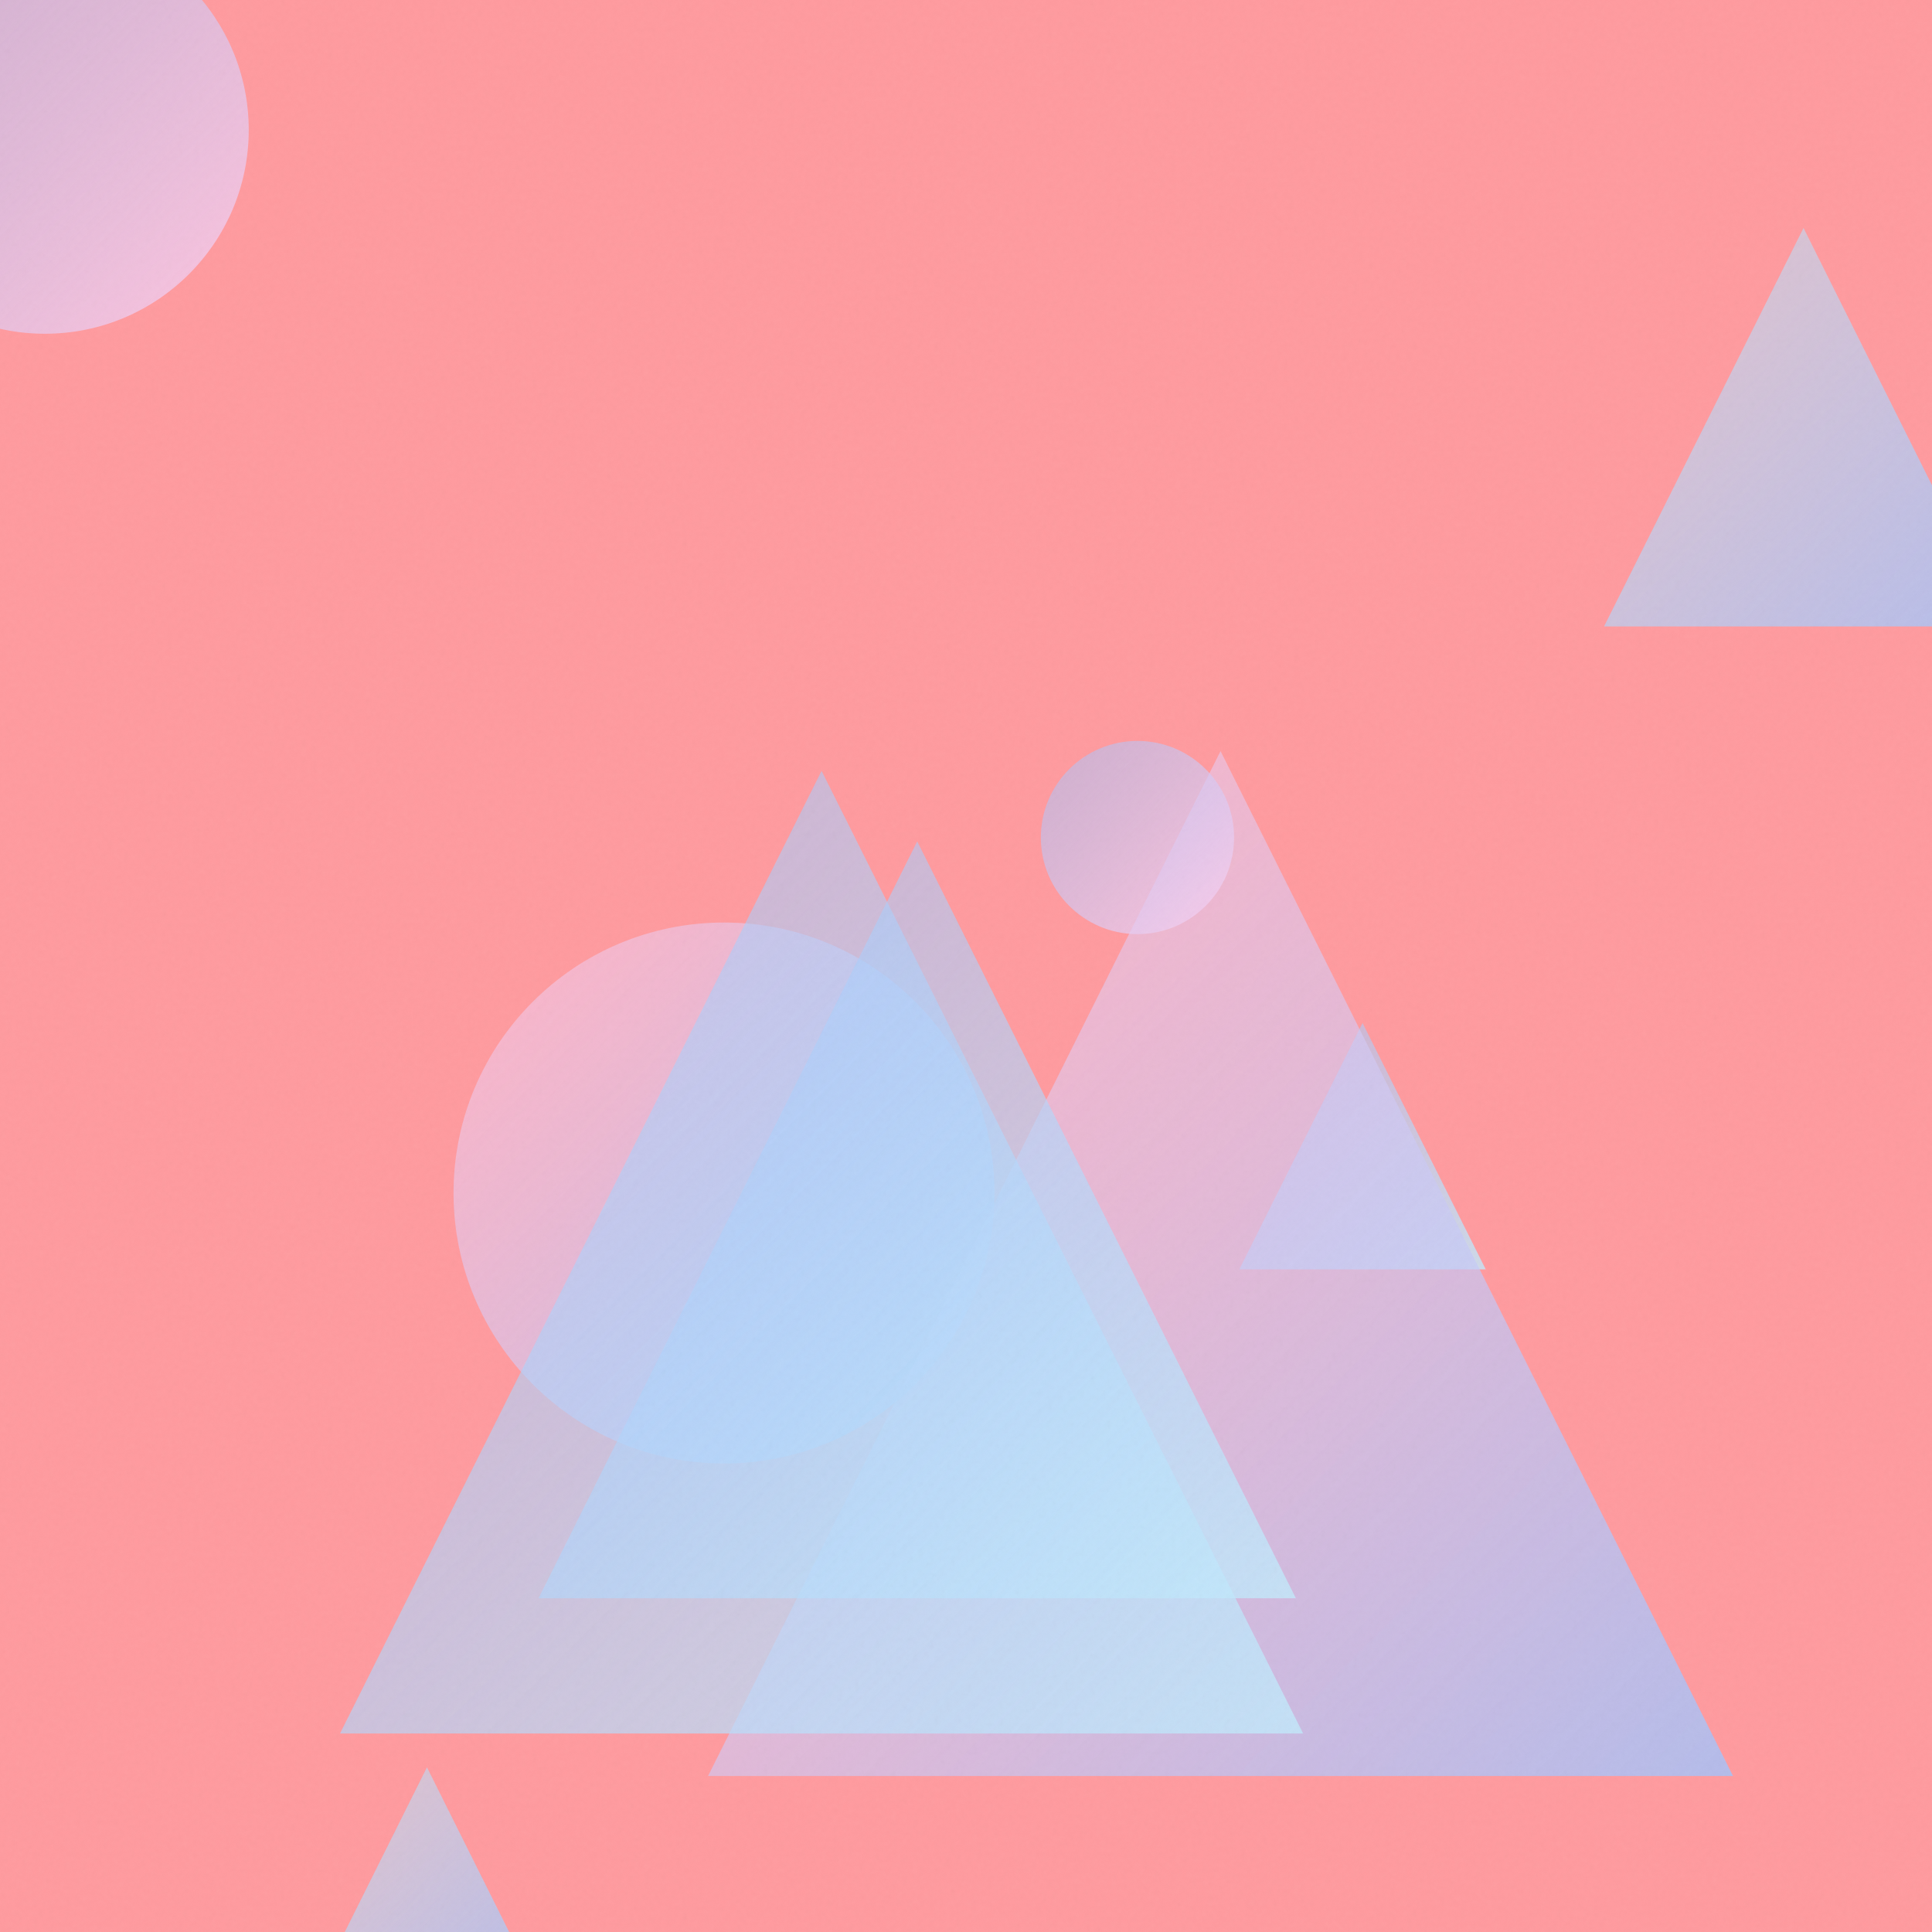
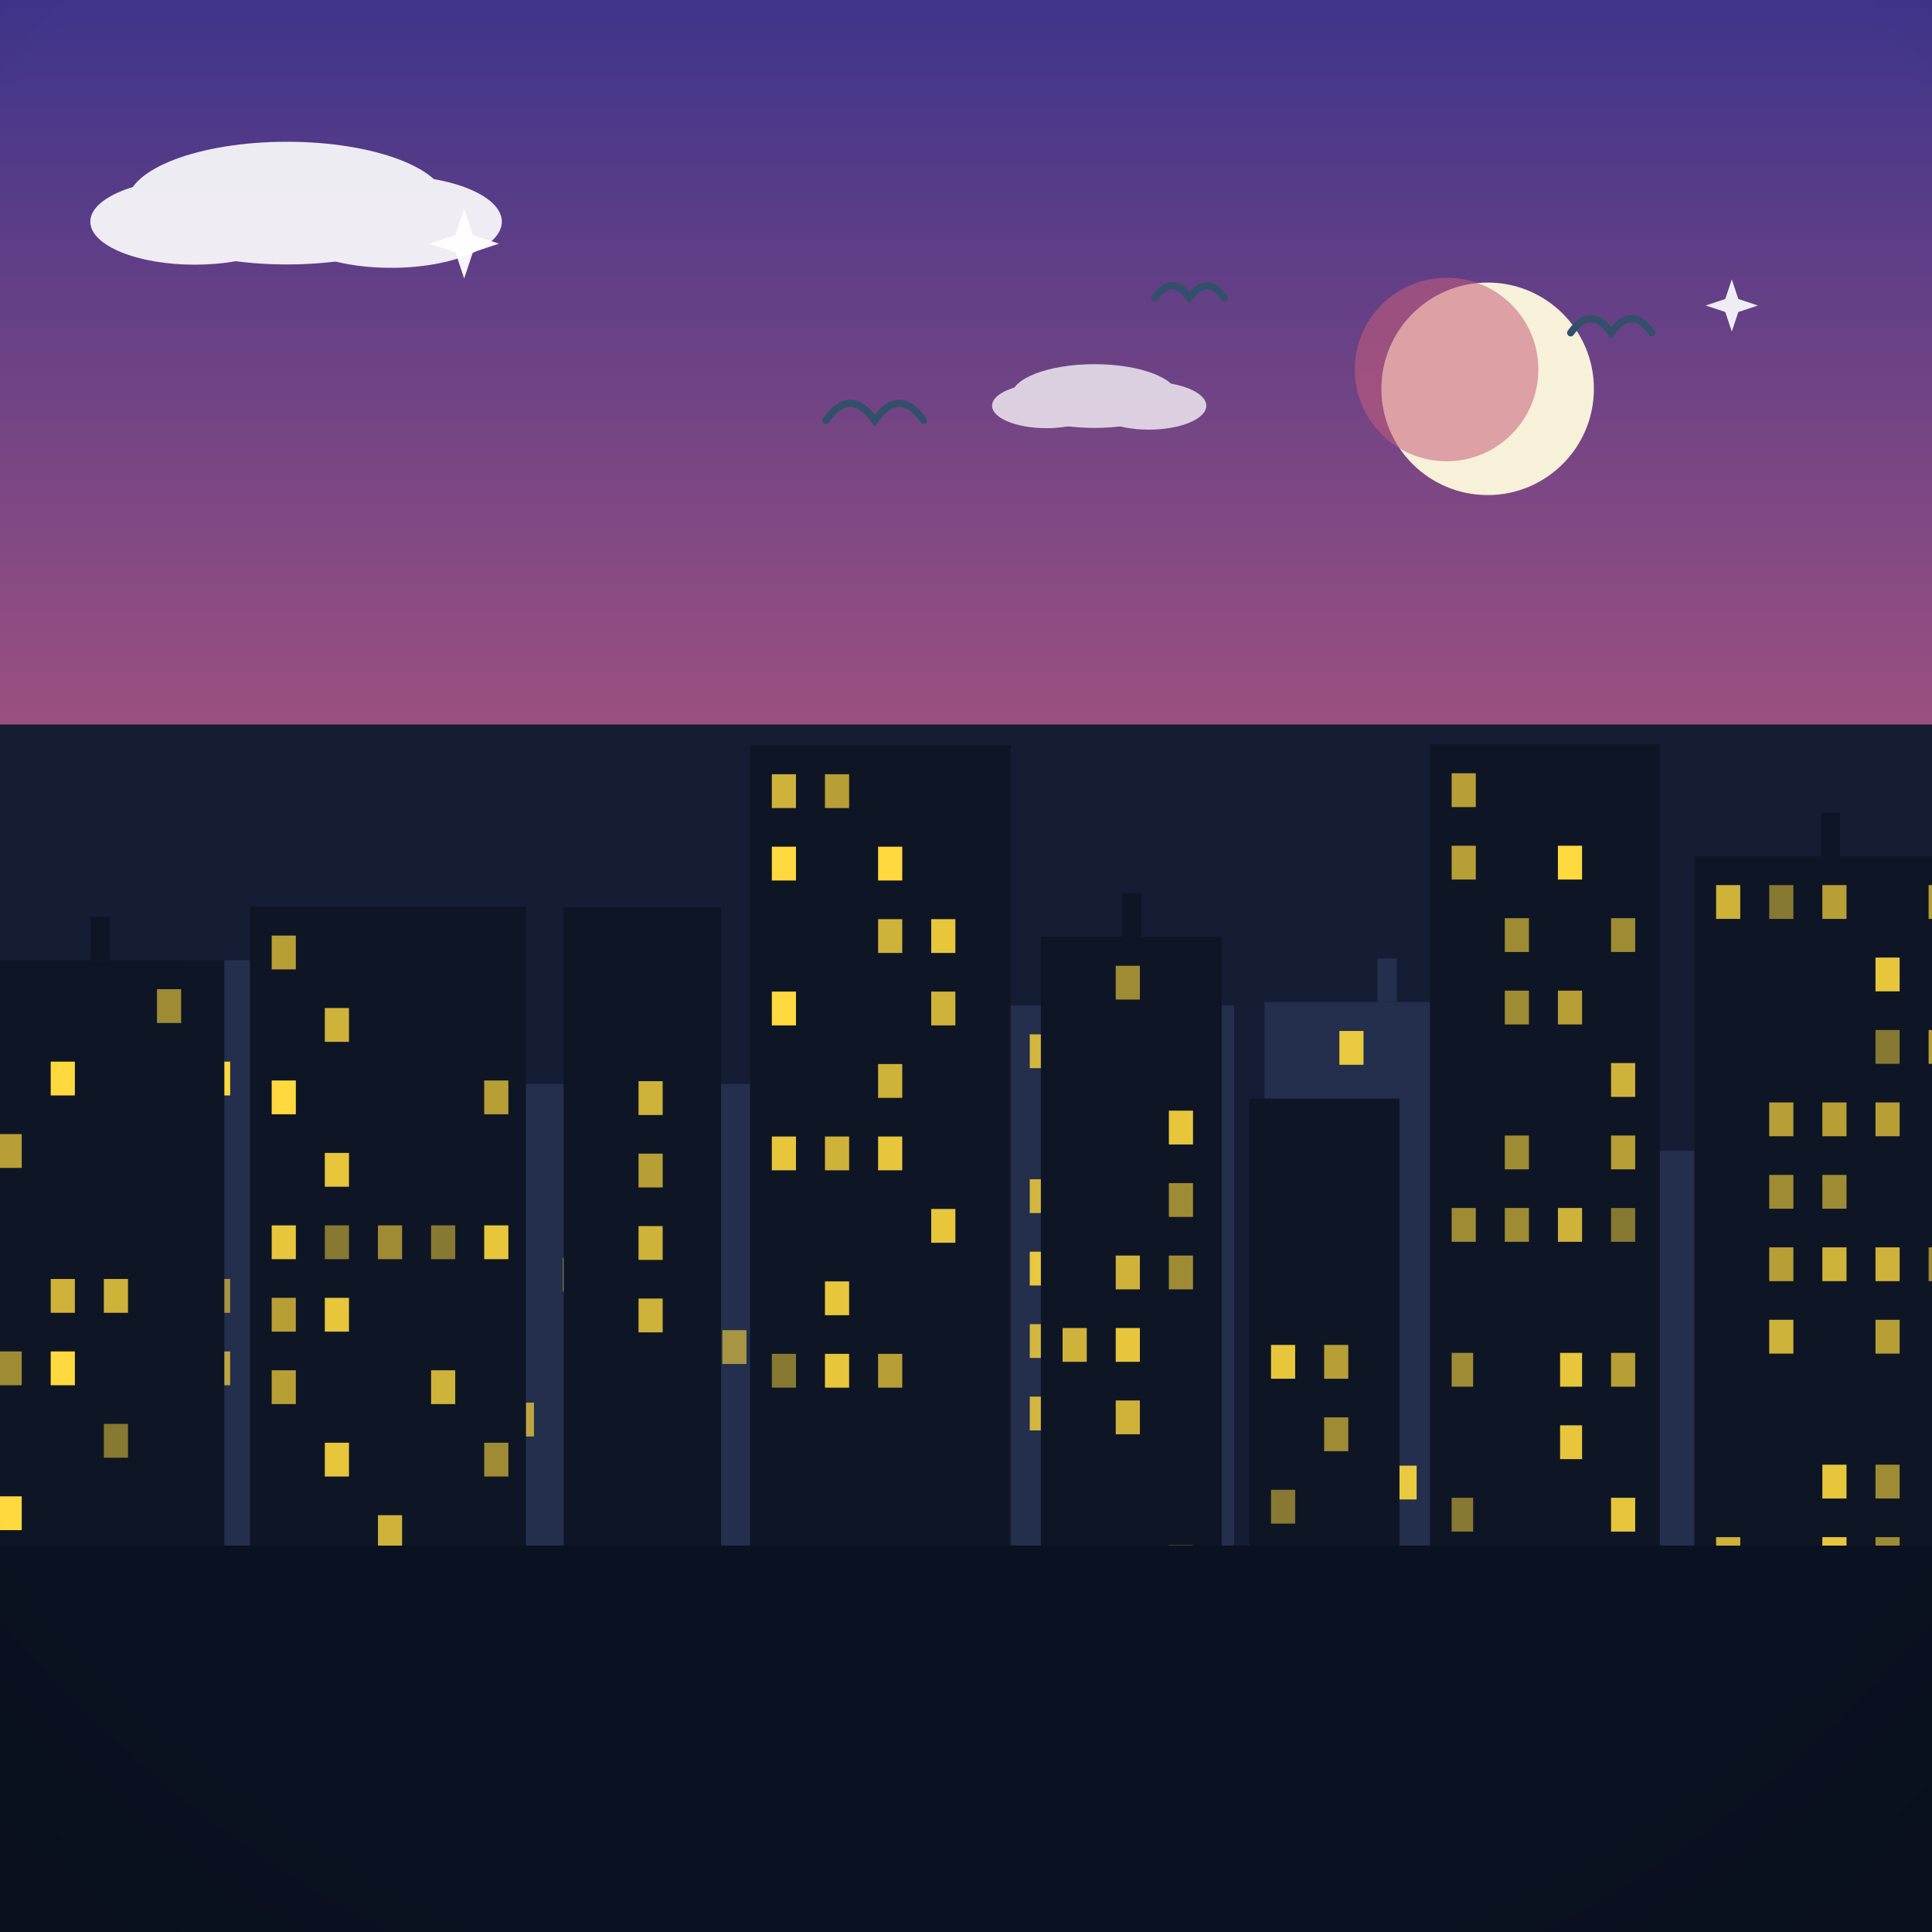
- <svg xmlns="http://www.w3.org/2000/svg" viewBox="0 0 400 400">
+ <svg xmlns="http://www.w3.org/2000/svg" viewBox="0 0 800 800">
  <defs>
-     <linearGradient id="g0" x1="93.8" y1="191.0" x2="205.9" y2="303.1" gradientUnits="userSpaceOnUse">
-       <stop offset="0" stop-color="#FECFEF" stop-opacity="0.5" />
-       <stop offset="1" stop-color="#A1C4FD" stop-opacity="0.8" />
-     </linearGradient>
-     <linearGradient id="g1" x1="332.1" y1="47.2" x2="414.6" y2="129.7" gradientUnits="userSpaceOnUse">
-       <stop offset="0" stop-color="#C2E9FB" stop-opacity="0.5" />
-       <stop offset="1" stop-color="#A1C4FD" stop-opacity="0.8" />
-     </linearGradient>
-     <linearGradient id="g2" x1="256.6" y1="211.8" x2="307.6" y2="262.8" gradientUnits="userSpaceOnUse">
-       <stop offset="0" stop-color="#A1C4FD" stop-opacity="0.5" />
-       <stop offset="1" stop-color="#C2E9FB" stop-opacity="0.8" />
-     </linearGradient>
-     <linearGradient id="g3" x1="-32.9" y1="-15.3" x2="51.5" y2="69.1" gradientUnits="userSpaceOnUse">
-       <stop offset="0" stop-color="#A1C4FD" stop-opacity="0.5" />
-       <stop offset="1" stop-color="#FECFEF" stop-opacity="0.8" />
-     </linearGradient>
-     <linearGradient id="g4" x1="63.8" y1="365.9" x2="113.0" y2="415.2" gradientUnits="userSpaceOnUse">
-       <stop offset="0" stop-color="#C2E9FB" stop-opacity="0.5" />
-       <stop offset="1" stop-color="#A1C4FD" stop-opacity="0.8" />
-     </linearGradient>
-     <linearGradient id="g5" x1="146.6" y1="155.5" x2="358.8" y2="367.7" gradientUnits="userSpaceOnUse">
-       <stop offset="0" stop-color="#FECFEF" stop-opacity="0.5" />
-       <stop offset="1" stop-color="#A1C4FD" stop-opacity="0.8" />
-     </linearGradient>
-     <linearGradient id="g6" x1="215.4" y1="153.4" x2="255.5" y2="193.4" gradientUnits="userSpaceOnUse">
-       <stop offset="0" stop-color="#A1C4FD" stop-opacity="0.5" />
-       <stop offset="1" stop-color="#FECFEF" stop-opacity="0.8" />
-     </linearGradient>
-     <linearGradient id="g7" x1="70.4" y1="159.6" x2="269.8" y2="358.9" gradientUnits="userSpaceOnUse">
-       <stop offset="0" stop-color="#A1C4FD" stop-opacity="0.5" />
-       <stop offset="1" stop-color="#C2E9FB" stop-opacity="0.8" />
-     </linearGradient>
-     <linearGradient id="g8" x1="111.5" y1="174.2" x2="268.3" y2="330.9" gradientUnits="userSpaceOnUse">
-       <stop offset="0" stop-color="#A1C4FD" stop-opacity="0.5" />
-       <stop offset="1" stop-color="#C2E9FB" stop-opacity="0.8" />
-     </linearGradient>
-     <filter id="n">
-       <feTurbulence type="fractalNoise" baseFrequency="0.9" numOctaves="2" stitchTiles="stitch" />
-       <feColorMatrix type="saturate" values="0" />
-     </filter>
+     <linearGradient id="sky" x1="0" y1="0" x2="0" y2="1">
+       <stop offset="0" stop-color="#3d348b" />
+       <stop offset="0.55" stop-color="#c65d7b" />
+       <stop offset="1" stop-color="#f6a860" />
+     </linearGradient>
+     <radialGradient id="sunG" cx="0.38" cy="0.35" r="0.9">
+       <stop offset="0" stop-color="#fff3b0" />
+       <stop offset="1" stop-color="#ffb703" />
+     </radialGradient>
+     <linearGradient id="ground" x1="0" y1="0" x2="0" y2="1">
+       <stop offset="0" stop-color="#69b06f" />
+       <stop offset="1" stop-color="#3c7a44" />
+     </linearGradient>
+     <linearGradient id="sea" x1="0" y1="0" x2="0" y2="1">
+       <stop offset="0" stop-color="#3d9bc4" />
+       <stop offset="1" stop-color="#1668a0" />
+     </linearGradient>
+     <linearGradient id="shade" x1="0" y1="0" x2="0" y2="1">
+       <stop offset="0" stop-color="#ffffff" stop-opacity="0.20" />
+       <stop offset="0.5" stop-color="#ffffff" stop-opacity="0" />
+       <stop offset="1" stop-color="#000000" stop-opacity="0.16" />
+     </linearGradient>
+     <radialGradient id="vig" cx="0.5" cy="0.42" r="0.85">
+       <stop offset="0.72" stop-color="#000000" stop-opacity="0" />
+       <stop offset="1" stop-color="#000000" stop-opacity="0.20" />
+     </radialGradient>
  </defs>
-   <rect width="400" height="400" fill="#FF9A9E" />
-   <circle cx="149.9" cy="247.0" r="56.0" fill="url(#g0)" />
-   <path d="M 373.4 47.2 L 414.6 129.7 L 332.1 129.7 Z" fill="url(#g1)" />
-   <path d="M 282.1 211.8 L 307.6 262.8 L 256.6 262.8 Z" fill="url(#g2)" />
-   <circle cx="9.3" cy="26.9" r="42.2" fill="url(#g3)" />
-   <path d="M 88.4 365.9 L 113.0 415.2 L 63.8 415.2 Z" fill="url(#g4)" />
-   <path d="M 252.7 155.5 L 358.8 367.7 L 146.6 367.7 Z" fill="url(#g5)" />
-   <circle cx="235.5" cy="173.4" r="20.0" fill="url(#g6)" />
-   <path d="M 170.1 159.6 L 269.8 358.9 L 70.4 358.9 Z" fill="url(#g7)" />
-   <path d="M 189.9 174.2 L 268.3 330.9 L 111.5 330.9 Z" fill="url(#g8)" />
-   <rect width="400" height="400" filter="url(#n)" opacity="0.05" />
+   <rect width="800" height="800" fill="url(#sky)" />
+   <circle cx="616" cy="161" r="44" fill="#f6f1d8" />
+   <circle cx="599" cy="153" r="38" fill="#c65d7b" opacity="0.55" />
+   <g fill="#ffffff" opacity="0.9">
+     <ellipse cx="118.8" cy="84.1" rx="66.1" ry="25.4" />
+     <ellipse cx="80.6" cy="91.8" rx="43.2" ry="17.8" />
+     <ellipse cx="162" cy="91.8" rx="45.8" ry="19.1" />
+   </g>
+   <g fill="#ffffff" opacity="0.75">
+     <ellipse cx="453.2" cy="164" rx="34.4" ry="13.2" />
+     <ellipse cx="433.3" cy="168" rx="22.5" ry="9.3" />
+     <ellipse cx="475.7" cy="168" rx="23.8" ry="9.9" />
+   </g>
+   <path d="M0 684 L0 551.7 Q 200 481.7 400 592.4 Q 600 522.4 800 578.8 L800 684 Z" fill="#478551" />
+   <path d="M0 730 L0 594.6 Q 200 540.6 400 613.4 Q 600 559.4 800 588.6 L800 730 Z" fill="#5da464" />
+   <rect y="640" width="800" height="160" fill="url(#ground)" />
+   <path d="M 342 174.1 Q 352.1 159.9 362.2 174.1 Q 372.4 159.9 382.5 174.1" fill="none" stroke="#33506b" stroke-width="3" stroke-linecap="round" />
+   <path d="M 650.4 137.8 Q 658.8 126 667.2 137.8 Q 675.6 126 684 137.8" fill="none" stroke="#33506b" stroke-width="3" stroke-linecap="round" />
+   <path d="M 478.2 123.3 Q 485.4 113.3 492.6 123.3 Q 499.7 113.3 506.9 123.3" fill="none" stroke="#33506b" stroke-width="3" stroke-linecap="round" />
+   <g transform="translate(400 0) scale(1 1) translate(-400 0)">
+     <rect y="300" width="800" height="500" fill="#141d33" />
+     <rect x="-10" y="481.9" width="81.6" height="158.1" fill="#232f4d" />
+     <rect x="-1" y="493.9" width="10" height="14" fill="#ffd93d" opacity="0.9" />
+     <rect x="-1" y="523.9" width="10" height="14" fill="#ffd93d" opacity="0.9" />
+     <rect x="-1" y="553.9" width="10" height="14" fill="#ffd93d" opacity="0.9" />
+     <rect x="-1" y="583.9" width="10" height="14" fill="#ffd93d" opacity="0.5" />
+     <rect x="21" y="493.9" width="10" height="14" fill="#ffd93d" opacity="0.9" />
+     <rect x="21" y="553.9" width="10" height="14" fill="#ffd93d" opacity="0.8" />
+     <rect x="43" y="493.9" width="10" height="14" fill="#ffd93d" opacity="0.7" />
+     <rect x="43" y="553.9" width="10" height="14" fill="#ffd93d" opacity="0.6" />
+     <rect x="76.3" y="397.6" width="115.6" height="242.4" fill="#232f4d" />
+     <rect x="85.3" y="439.6" width="10" height="14" fill="#ffd93d" opacity="1" />
+     <rect x="85.3" y="529.6" width="10" height="14" fill="#ffd93d" opacity="0.6" />
+     <rect x="85.3" y="559.6" width="10" height="14" fill="#ffd93d" opacity="0.7" />
+     <rect x="107.3" y="469.6" width="10" height="14" fill="#ffd93d" opacity="0.9" />
+     <rect x="107.3" y="559.6" width="10" height="14" fill="#ffd93d" opacity="0.6" />
+     <rect x="107.3" y="589.6" width="10" height="14" fill="#ffd93d" opacity="0.9" />
+     <rect x="129.3" y="469.6" width="10" height="14" fill="#ffd93d" opacity="0.6" />
+     <rect x="129.3" y="529.6" width="10" height="14" fill="#ffd93d" opacity="0.8" />
+     <rect x="129.3" y="619.6" width="10" height="14" fill="#ffd93d" opacity="1" />
+     <rect x="151.3" y="409.6" width="10" height="14" fill="#ffd93d" opacity="0.7" />
+     <rect x="151.3" y="469.6" width="10" height="14" fill="#ffd93d" opacity="0.6" />
+     <rect x="151.3" y="499.6" width="10" height="14" fill="#ffd93d" opacity="0.9" />
+     <rect x="151.3" y="529.6" width="10" height="14" fill="#ffd93d" opacity="0.8" />
+     <rect x="173.3" y="439.6" width="10" height="14" fill="#ffd93d" opacity="0.9" />
+     <rect x="173.3" y="559.6" width="10" height="14" fill="#ffd93d" opacity="0.9" />
+     <rect x="202.1" y="448.8" width="114.8" height="191.2" fill="#232f4d" />
+     <rect x="211.1" y="580.8" width="10" height="14" fill="#ffd93d" opacity="0.7" />
+     <rect x="233.1" y="520.8" width="10" height="14" fill="#ffd93d" opacity="0.6" />
+     <rect x="255.1" y="520.8" width="10" height="14" fill="#ffd93d" opacity="0.6" />
+     <rect x="255.1" y="550.8" width="10" height="14" fill="#ffd93d" opacity="0.6" />
+     <rect x="277.1" y="460.8" width="10" height="14" fill="#ffd93d" opacity="0.6" />
+     <rect x="277.1" y="610.8" width="10" height="14" fill="#ffd93d" opacity="0.9" />
+     <rect x="299.1" y="550.8" width="10" height="14" fill="#ffd93d" opacity="0.6" />
+     <rect x="323.4" y="398.5" width="88.3" height="241.5" fill="#232f4d" />
+     <rect x="332.4" y="470.5" width="10" height="14" fill="#ffd93d" opacity="0.7" />
+     <rect x="332.4" y="530.5" width="10" height="14" fill="#ffd93d" opacity="0.9" />
+     <rect x="332.4" y="620.5" width="10" height="14" fill="#ffd93d" opacity="0.9" />
+     <rect x="354.4" y="440.5" width="10" height="14" fill="#ffd93d" opacity="0.8" />
+     <rect x="354.4" y="530.5" width="10" height="14" fill="#ffd93d" opacity="0.8" />
+     <rect x="354.4" y="560.5" width="10" height="14" fill="#ffd93d" opacity="0.7" />
+     <rect x="376.4" y="410.5" width="10" height="14" fill="#ffd93d" opacity="0.8" />
+     <rect x="376.4" y="440.5" width="10" height="14" fill="#ffd93d" opacity="0.9" />
+     <rect x="376.4" y="470.5" width="10" height="14" fill="#ffd93d" opacity="0.7" />
+     <rect x="376.4" y="500.5" width="10" height="14" fill="#ffd93d" opacity="0.7" />
+     <rect x="376.4" y="590.5" width="10" height="14" fill="#ffd93d" opacity="0.7" />
+     <rect x="376.4" y="620.5" width="10" height="14" fill="#ffd93d" opacity="0.5" />
+     <rect x="398.4" y="410.5" width="10" height="14" fill="#ffd93d" opacity="0.6" />
+     <rect x="398.4" y="440.5" width="10" height="14" fill="#ffd93d" opacity="0.8" />
+     <rect x="398.4" y="500.5" width="10" height="14" fill="#ffd93d" opacity="0.5" />
+     <rect x="398.4" y="620.5" width="10" height="14" fill="#ffd93d" opacity="0.6" />
+     <rect x="417.4" y="416.3" width="93.6" height="223.7" fill="#232f4d" />
+     <rect x="426.4" y="428.3" width="10" height="14" fill="#ffd93d" opacity="0.8" />
+     <rect x="426.4" y="488.3" width="10" height="14" fill="#ffd93d" opacity="0.8" />
+     <rect x="426.4" y="518.3" width="10" height="14" fill="#ffd93d" opacity="0.9" />
+     <rect x="426.4" y="548.3" width="10" height="14" fill="#ffd93d" opacity="0.8" />
+     <rect x="426.4" y="578.3" width="10" height="14" fill="#ffd93d" opacity="0.8" />
+     <rect x="448.4" y="518.3" width="10" height="14" fill="#ffd93d" opacity="0.5" />
+     <rect x="470.4" y="548.3" width="10" height="14" fill="#ffd93d" opacity="0.7" />
+     <rect x="470.4" y="578.3" width="10" height="14" fill="#ffd93d" opacity="0.7" />
+     <rect x="470.4" y="608.3" width="10" height="14" fill="#ffd93d" opacity="0.9" />
+     <rect x="492.4" y="488.3" width="10" height="14" fill="#ffd93d" opacity="0.6" />
+     <rect x="492.4" y="518.3" width="10" height="14" fill="#ffd93d" opacity="0.8" />
+     <rect x="492.4" y="608.3" width="10" height="14" fill="#ffd93d" opacity="0.6" />
+     <rect x="523.6" y="414.9" width="101.5" height="225.1" fill="#232f4d" />
+     <rect x="570.4" y="396.9" width="8" height="18" fill="#232f4d" />
+     <rect x="532.6" y="456.9" width="10" height="14" fill="#ffd93d" opacity="0.7" />
+     <rect x="532.6" y="576.9" width="10" height="14" fill="#ffd93d" opacity="0.8" />
+     <rect x="532.6" y="606.9" width="10" height="14" fill="#ffd93d" opacity="0.7" />
+     <rect x="554.6" y="426.9" width="10" height="14" fill="#ffd93d" opacity="0.9" />
+     <rect x="554.6" y="606.9" width="10" height="14" fill="#ffd93d" opacity="0.6" />
+     <rect x="576.6" y="606.9" width="10" height="14" fill="#ffd93d" opacity="0.9" />
+     <rect x="598.6" y="486.9" width="10" height="14" fill="#ffd93d" opacity="0.5" />
+     <rect x="598.6" y="516.9" width="10" height="14" fill="#ffd93d" opacity="0.9" />
+     <rect x="598.6" y="606.9" width="10" height="14" fill="#ffd93d" opacity="0.6" />
+     <rect x="637.6" y="476.5" width="64.2" height="163.5" fill="#232f4d" />
+     <rect x="646.6" y="488.5" width="10" height="14" fill="#ffd93d" opacity="0.9" />
+     <rect x="646.6" y="518.5" width="10" height="14" fill="#ffd93d" opacity="0.9" />
+     <rect x="646.6" y="578.5" width="10" height="14" fill="#ffd93d" opacity="0.9" />
+     <rect x="668.6" y="518.5" width="10" height="14" fill="#ffd93d" opacity="0.9" />
+     <rect x="668.6" y="548.5" width="10" height="14" fill="#ffd93d" opacity="0.8" />
+     <rect x="668.6" y="578.5" width="10" height="14" fill="#ffd93d" opacity="0.5" />
+     <rect x="709.1" y="413.1" width="103.3" height="226.9" fill="#232f4d" />
+     <rect x="718.1" y="455.1" width="10" height="14" fill="#ffd93d" opacity="0.6" />
+     <rect x="718.1" y="515.1" width="10" height="14" fill="#ffd93d" opacity="0.9" />
+     <rect x="718.1" y="545.1" width="10" height="14" fill="#ffd93d" opacity="0.7" />
+     <rect x="718.1" y="575.1" width="10" height="14" fill="#ffd93d" opacity="0.9" />
+     <rect x="740.1" y="425.1" width="10" height="14" fill="#ffd93d" opacity="0.5" />
+     <rect x="740.1" y="455.1" width="10" height="14" fill="#ffd93d" opacity="1" />
+     <rect x="740.1" y="485.1" width="10" height="14" fill="#ffd93d" opacity="1" />
+     <rect x="740.1" y="515.1" width="10" height="14" fill="#ffd93d" opacity="0.6" />
+     <rect x="740.1" y="545.1" width="10" height="14" fill="#ffd93d" opacity="1" />
+     <rect x="762.1" y="425.1" width="10" height="14" fill="#ffd93d" opacity="1" />
+     <rect x="762.1" y="455.1" width="10" height="14" fill="#ffd93d" opacity="0.6" />
+     <rect x="762.1" y="515.1" width="10" height="14" fill="#ffd93d" opacity="0.6" />
+     <rect x="784.1" y="545.1" width="10" height="14" fill="#ffd93d" opacity="0.8" />
+     <rect x="-10" y="397.6" width="102.9" height="270.4" fill="#0e1626" />
+     <rect x="37.5" y="379.6" width="8" height="18" fill="#0e1626" />
+     <rect x="-1" y="469.6" width="10" height="14" fill="#ffd93d" opacity="0.7" />
+     <rect x="-1" y="559.6" width="10" height="14" fill="#ffd93d" opacity="0.6" />
+     <rect x="-1" y="619.6" width="10" height="14" fill="#ffd93d" opacity="1" />
+     <rect x="-1" y="649.6" width="10" height="14" fill="#ffd93d" opacity="0.5" />
+     <rect x="21" y="439.6" width="10" height="14" fill="#ffd93d" opacity="1" />
+     <rect x="21" y="529.6" width="10" height="14" fill="#ffd93d" opacity="0.8" />
+     <rect x="21" y="559.6" width="10" height="14" fill="#ffd93d" opacity="1" />
+     <rect x="21" y="649.6" width="10" height="14" fill="#ffd93d" opacity="0.9" />
+     <rect x="43" y="529.6" width="10" height="14" fill="#ffd93d" opacity="0.8" />
+     <rect x="43" y="589.6" width="10" height="14" fill="#ffd93d" opacity="0.5" />
+     <rect x="65" y="409.6" width="10" height="14" fill="#ffd93d" opacity="0.6" />
+     <rect x="103.5" y="375.4" width="114.3" height="292.6" fill="#0e1626" />
+     <rect x="112.5" y="387.4" width="10" height="14" fill="#ffd93d" opacity="0.7" />
+     <rect x="112.5" y="447.4" width="10" height="14" fill="#ffd93d" opacity="1" />
+     <rect x="112.5" y="507.4" width="10" height="14" fill="#ffd93d" opacity="0.9" />
+     <rect x="112.5" y="537.4" width="10" height="14" fill="#ffd93d" opacity="0.7" />
+     <rect x="112.5" y="567.4" width="10" height="14" fill="#ffd93d" opacity="0.7" />
+     <rect x="134.5" y="417.4" width="10" height="14" fill="#ffd93d" opacity="0.8" />
+     <rect x="134.5" y="477.4" width="10" height="14" fill="#ffd93d" opacity="0.9" />
+     <rect x="134.5" y="507.4" width="10" height="14" fill="#ffd93d" opacity="0.5" />
+     <rect x="134.5" y="537.4" width="10" height="14" fill="#ffd93d" opacity="0.9" />
+     <rect x="134.5" y="597.4" width="10" height="14" fill="#ffd93d" opacity="0.9" />
+     <rect x="156.5" y="507.4" width="10" height="14" fill="#ffd93d" opacity="0.6" />
+     <rect x="156.5" y="627.4" width="10" height="14" fill="#ffd93d" opacity="0.8" />
+     <rect x="178.5" y="507.4" width="10" height="14" fill="#ffd93d" opacity="0.5" />
+     <rect x="178.5" y="567.4" width="10" height="14" fill="#ffd93d" opacity="0.8" />
+     <rect x="200.5" y="447.4" width="10" height="14" fill="#ffd93d" opacity="0.7" />
+     <rect x="200.5" y="507.4" width="10" height="14" fill="#ffd93d" opacity="0.9" />
+     <rect x="200.5" y="597.4" width="10" height="14" fill="#ffd93d" opacity="0.6" />
+     <rect x="233.4" y="375.7" width="65.2" height="292.3" fill="#0e1626" />
+     <rect x="264.4" y="447.7" width="10" height="14" fill="#ffd93d" opacity="0.8" />
+     <rect x="264.4" y="477.7" width="10" height="14" fill="#ffd93d" opacity="0.7" />
+     <rect x="264.4" y="507.7" width="10" height="14" fill="#ffd93d" opacity="0.8" />
+     <rect x="264.4" y="537.7" width="10" height="14" fill="#ffd93d" opacity="0.8" />
+     <rect x="310.6" y="308.6" width="107.9" height="359.4" fill="#0e1626" />
+     <rect x="319.6" y="320.6" width="10" height="14" fill="#ffd93d" opacity="0.8" />
+     <rect x="319.6" y="350.6" width="10" height="14" fill="#ffd93d" opacity="1" />
+     <rect x="319.6" y="410.6" width="10" height="14" fill="#ffd93d" opacity="1" />
+     <rect x="319.6" y="470.6" width="10" height="14" fill="#ffd93d" opacity="0.9" />
+     <rect x="319.6" y="560.6" width="10" height="14" fill="#ffd93d" opacity="0.5" />
+     <rect x="341.6" y="320.6" width="10" height="14" fill="#ffd93d" opacity="0.7" />
+     <rect x="341.6" y="470.6" width="10" height="14" fill="#ffd93d" opacity="0.8" />
+     <rect x="341.6" y="530.6" width="10" height="14" fill="#ffd93d" opacity="0.9" />
+     <rect x="341.6" y="560.6" width="10" height="14" fill="#ffd93d" opacity="0.9" />
+     <rect x="363.6" y="350.6" width="10" height="14" fill="#ffd93d" opacity="1" />
+     <rect x="363.6" y="380.6" width="10" height="14" fill="#ffd93d" opacity="0.8" />
+     <rect x="363.6" y="440.6" width="10" height="14" fill="#ffd93d" opacity="0.8" />
+     <rect x="363.6" y="470.6" width="10" height="14" fill="#ffd93d" opacity="0.9" />
+     <rect x="363.6" y="560.6" width="10" height="14" fill="#ffd93d" opacity="0.7" />
+     <rect x="385.6" y="380.6" width="10" height="14" fill="#ffd93d" opacity="0.9" />
+     <rect x="385.6" y="410.6" width="10" height="14" fill="#ffd93d" opacity="0.8" />
+     <rect x="385.6" y="500.6" width="10" height="14" fill="#ffd93d" opacity="0.9" />
+     <rect x="431" y="387.9" width="74.9" height="280.1" fill="#0e1626" />
+     <rect x="464.5" y="369.9" width="8" height="18" fill="#0e1626" />
+     <rect x="440" y="549.9" width="10" height="14" fill="#ffd93d" opacity="0.8" />
+     <rect x="462" y="399.9" width="10" height="14" fill="#ffd93d" opacity="0.6" />
+     <rect x="462" y="519.9" width="10" height="14" fill="#ffd93d" opacity="0.8" />
+     <rect x="462" y="549.9" width="10" height="14" fill="#ffd93d" opacity="0.9" />
+     <rect x="462" y="579.9" width="10" height="14" fill="#ffd93d" opacity="0.8" />
+     <rect x="484" y="459.9" width="10" height="14" fill="#ffd93d" opacity="0.9" />
+     <rect x="484" y="489.9" width="10" height="14" fill="#ffd93d" opacity="0.6" />
+     <rect x="484" y="519.9" width="10" height="14" fill="#ffd93d" opacity="0.6" />
+     <rect x="484" y="639.9" width="10" height="14" fill="#ffd93d" opacity="0.7" />
+     <rect x="517.3" y="454.9" width="62.2" height="213.1" fill="#0e1626" />
+     <rect x="526.3" y="556.9" width="10" height="14" fill="#ffd93d" opacity="0.9" />
+     <rect x="526.3" y="616.9" width="10" height="14" fill="#ffd93d" opacity="0.5" />
+     <rect x="526.3" y="646.9" width="10" height="14" fill="#ffd93d" opacity="0.7" />
+     <rect x="548.3" y="556.9" width="10" height="14" fill="#ffd93d" opacity="0.7" />
+     <rect x="548.3" y="586.9" width="10" height="14" fill="#ffd93d" opacity="0.6" />
+     <rect x="548.3" y="646.9" width="10" height="14" fill="#ffd93d" opacity="0.7" />
+     <rect x="592.1" y="308.2" width="95.2" height="359.8" fill="#0e1626" />
+     <rect x="601.1" y="320.2" width="10" height="14" fill="#ffd93d" opacity="0.7" />
+     <rect x="601.1" y="350.2" width="10" height="14" fill="#ffd93d" opacity="0.7" />
+     <rect x="601.1" y="500.2" width="10" height="14" fill="#ffd93d" opacity="0.6" />
+     <rect x="601.1" y="560.2" width="10" height="14" fill="#ffd93d" opacity="0.6" />
+     <rect x="601.1" y="620.2" width="10" height="14" fill="#ffd93d" opacity="0.5" />
+     <rect x="623.1" y="380.2" width="10" height="14" fill="#ffd93d" opacity="0.6" />
+     <rect x="623.1" y="410.2" width="10" height="14" fill="#ffd93d" opacity="0.6" />
+     <rect x="623.1" y="470.2" width="10" height="14" fill="#ffd93d" opacity="0.6" />
+     <rect x="623.1" y="500.2" width="10" height="14" fill="#ffd93d" opacity="0.6" />
+     <rect x="623.1" y="560.2" width="10" height="14" fill="#ffd93d" opacity="0.7" />
+     <rect x="623.1" y="590.2" width="10" height="14" fill="#ffd93d" opacity="0.7" />
+     <rect x="623.1" y="620.2" width="10" height="14" fill="#ffd93d" opacity="0.8" />
+     <rect x="645.1" y="350.2" width="10" height="14" fill="#ffd93d" opacity="1" />
+     <rect x="645.1" y="410.2" width="10" height="14" fill="#ffd93d" opacity="0.7" />
+     <rect x="645.1" y="500.2" width="10" height="14" fill="#ffd93d" opacity="0.8" />
+     <rect x="645.1" y="560.2" width="10" height="14" fill="#ffd93d" opacity="0.9" />
+     <rect x="645.1" y="590.2" width="10" height="14" fill="#ffd93d" opacity="0.9" />
+     <rect x="667.1" y="380.2" width="10" height="14" fill="#ffd93d" opacity="0.6" />
+     <rect x="667.1" y="440.2" width="10" height="14" fill="#ffd93d" opacity="0.8" />
+     <rect x="667.1" y="470.2" width="10" height="14" fill="#ffd93d" opacity="0.7" />
+     <rect x="667.1" y="500.2" width="10" height="14" fill="#ffd93d" opacity="0.5" />
+     <rect x="667.1" y="560.2" width="10" height="14" fill="#ffd93d" opacity="0.7" />
+     <rect x="667.1" y="620.2" width="10" height="14" fill="#ffd93d" opacity="0.9" />
+     <rect x="701.6" y="354.5" width="112.8" height="313.5" fill="#0e1626" />
+     <rect x="754" y="336.5" width="8" height="18" fill="#0e1626" />
+     <rect x="710.6" y="366.5" width="10" height="14" fill="#ffd93d" opacity="0.8" />
+     <rect x="710.6" y="636.5" width="10" height="14" fill="#ffd93d" opacity="0.8" />
+     <rect x="732.6" y="366.5" width="10" height="14" fill="#ffd93d" opacity="0.5" />
+     <rect x="732.6" y="456.5" width="10" height="14" fill="#ffd93d" opacity="0.7" />
+     <rect x="732.6" y="486.5" width="10" height="14" fill="#ffd93d" opacity="0.6" />
+     <rect x="732.6" y="516.5" width="10" height="14" fill="#ffd93d" opacity="0.7" />
+     <rect x="732.6" y="546.5" width="10" height="14" fill="#ffd93d" opacity="0.8" />
+     <rect x="754.6" y="366.5" width="10" height="14" fill="#ffd93d" opacity="0.7" />
+     <rect x="754.6" y="456.5" width="10" height="14" fill="#ffd93d" opacity="0.7" />
+     <rect x="754.6" y="486.5" width="10" height="14" fill="#ffd93d" opacity="0.6" />
+     <rect x="754.6" y="516.5" width="10" height="14" fill="#ffd93d" opacity="0.8" />
+     <rect x="754.6" y="606.5" width="10" height="14" fill="#ffd93d" opacity="0.9" />
+     <rect x="754.6" y="636.5" width="10" height="14" fill="#ffd93d" opacity="0.9" />
+     <rect x="776.6" y="396.5" width="10" height="14" fill="#ffd93d" opacity="0.9" />
+     <rect x="776.6" y="426.5" width="10" height="14" fill="#ffd93d" opacity="0.5" />
+     <rect x="776.6" y="456.5" width="10" height="14" fill="#ffd93d" opacity="0.7" />
+     <rect x="776.6" y="516.5" width="10" height="14" fill="#ffd93d" opacity="0.8" />
+     <rect x="776.6" y="546.5" width="10" height="14" fill="#ffd93d" opacity="0.7" />
+     <rect x="776.6" y="606.5" width="10" height="14" fill="#ffd93d" opacity="0.6" />
+     <rect x="776.6" y="636.5" width="10" height="14" fill="#ffd93d" opacity="0.6" />
+     <rect x="798.6" y="366.5" width="10" height="14" fill="#ffd93d" opacity="0.7" />
+     <rect x="798.6" y="426.5" width="10" height="14" fill="#ffd93d" opacity="0.7" />
+     <rect x="798.6" y="516.5" width="10" height="14" fill="#ffd93d" opacity="0.6" />
+     <rect y="640" width="800" height="160" fill="#0a1120" />
+     <path d="M610 640 L610 560 L646 560 L646 640 M618 560 L618 534 L638 534 L638 560" fill="#0e1626" />
+   </g>
+   <path d="M 192.2 86.5 L 195.8 97.3 L 206.6 100.9 L 195.8 104.5 L 192.2 115.3 L 188.6 104.5 L 177.8 100.9 L 188.6 97.3 Z" fill="#ffffff" opacity="0.95" />
+   <path d="M 717.1 115.7 L 719.8 123.8 L 727.9 126.5 L 719.8 129.2 L 717.1 137.3 L 714.4 129.2 L 706.3 126.5 L 714.4 123.8 Z" fill="#ffffff" opacity="0.9" />
+   <rect width="800" height="800" fill="url(#vig)" />
</svg>
